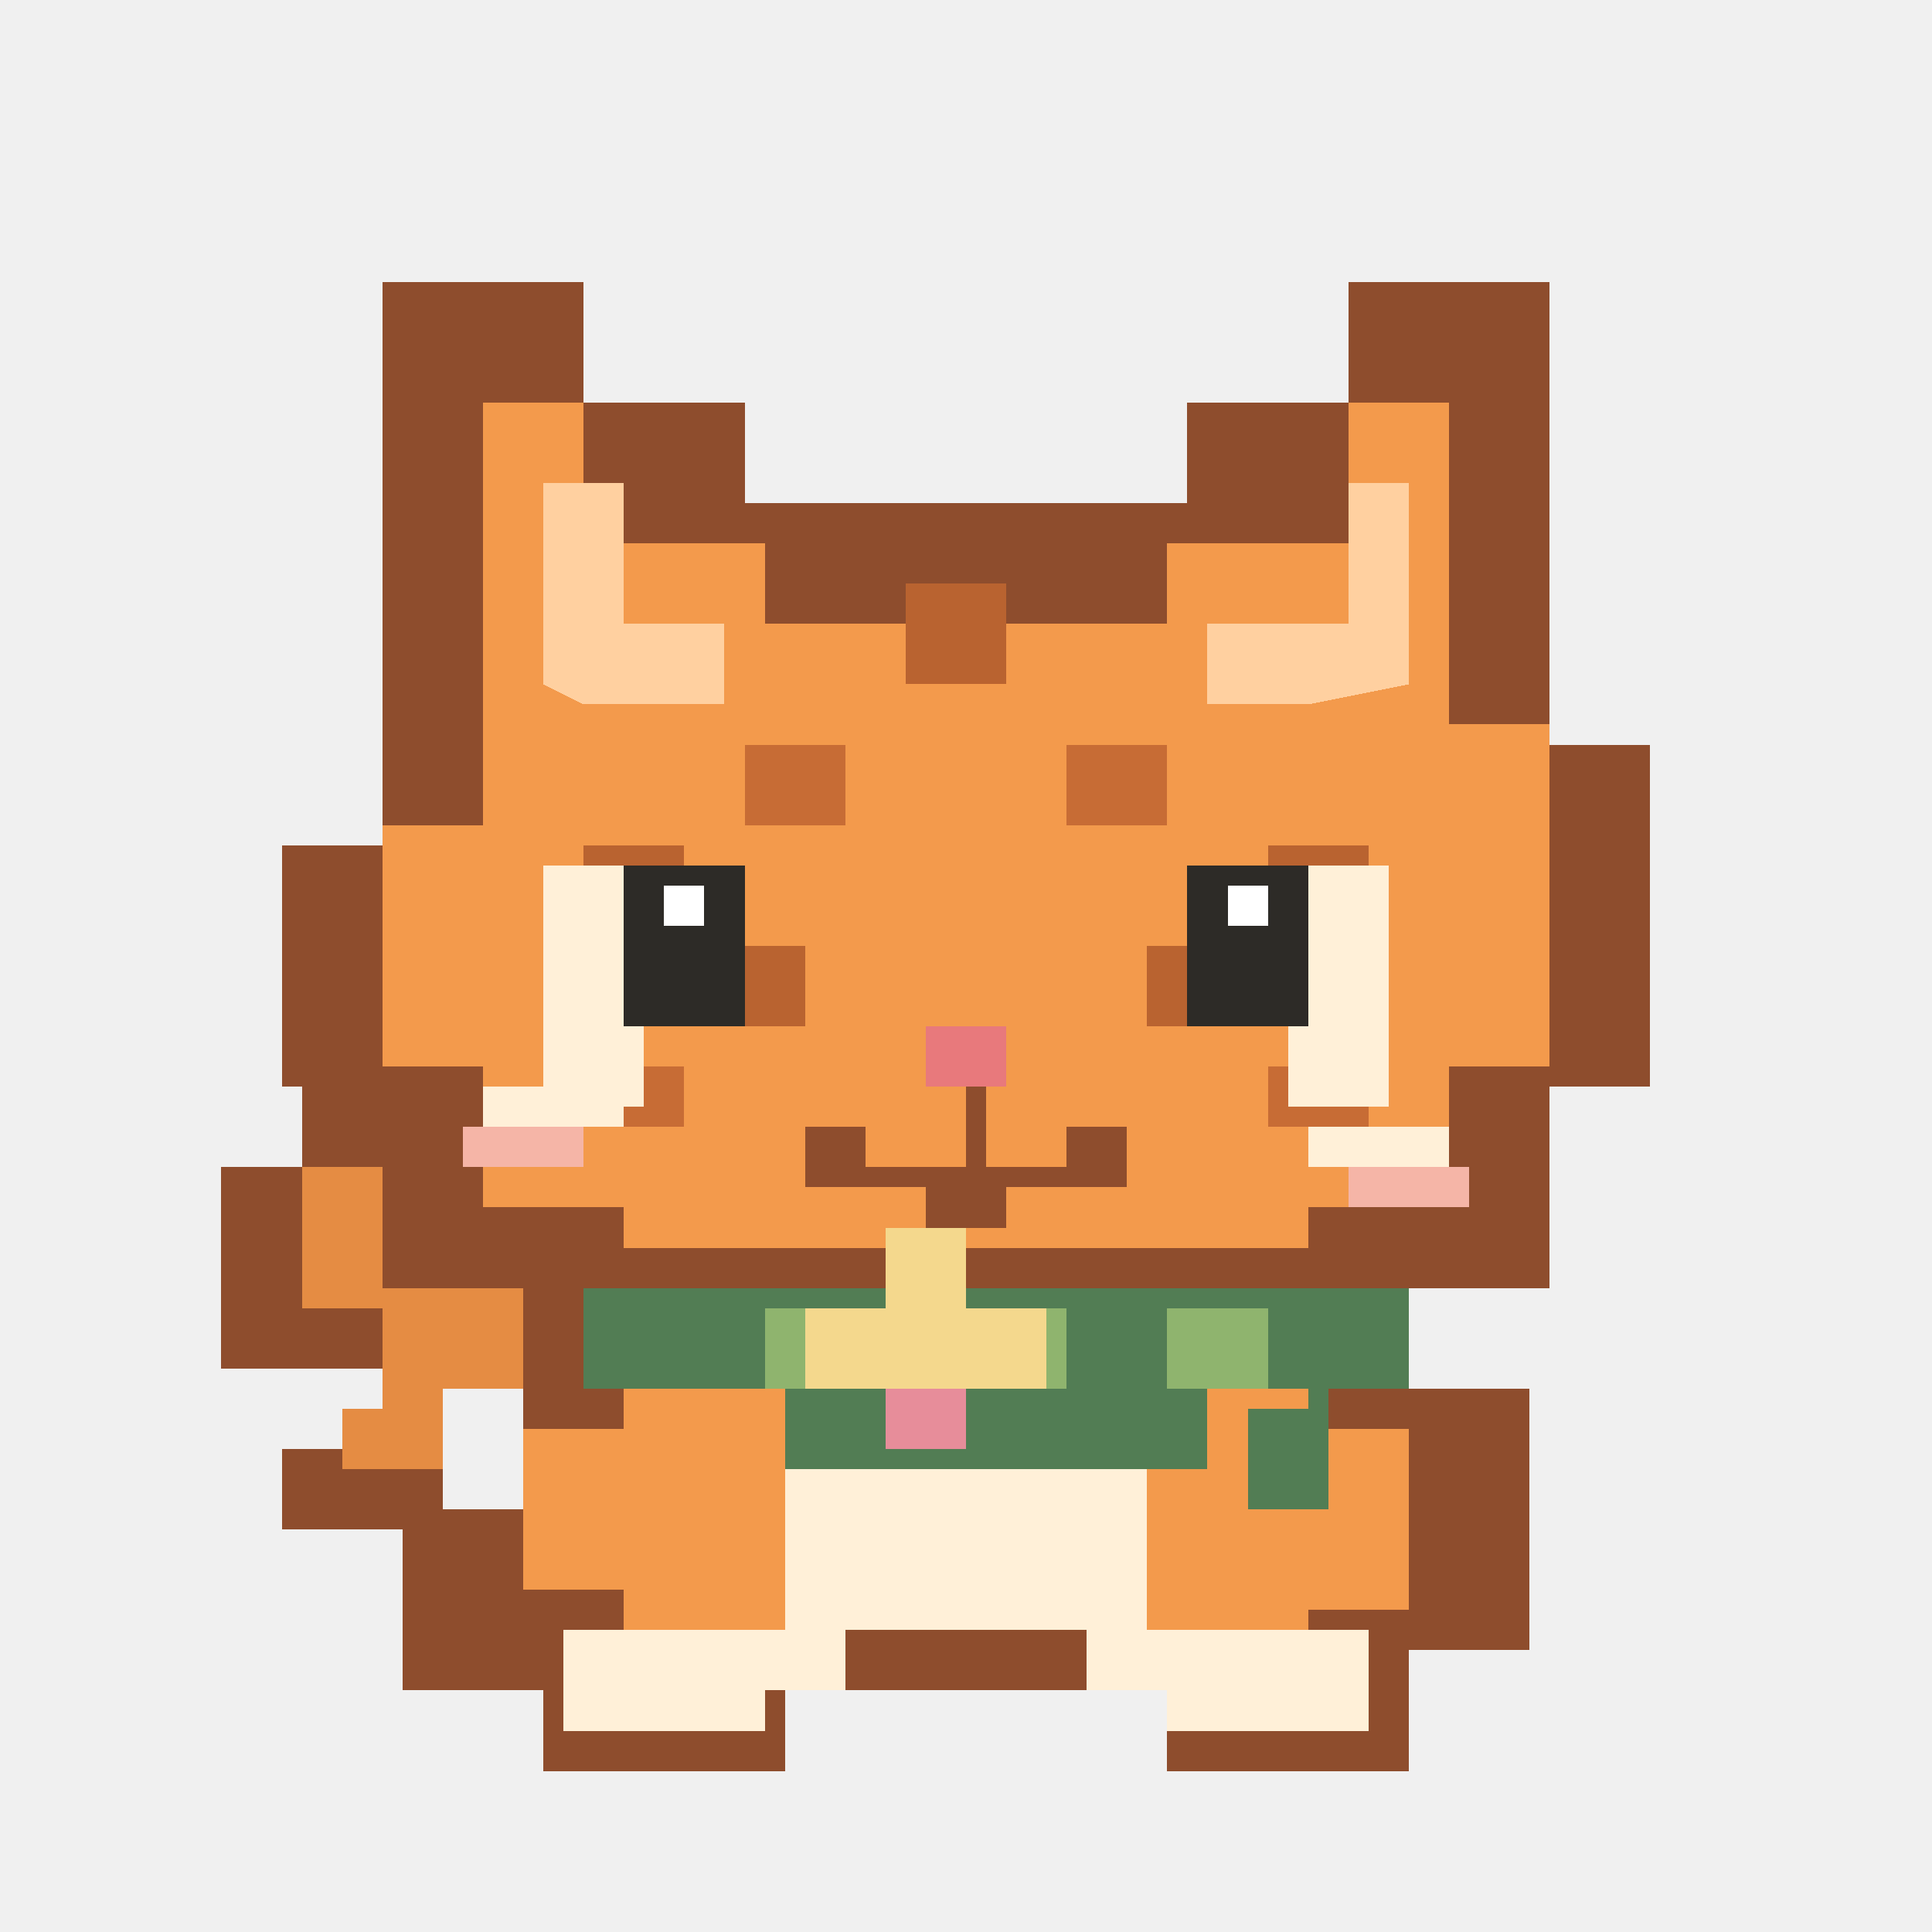
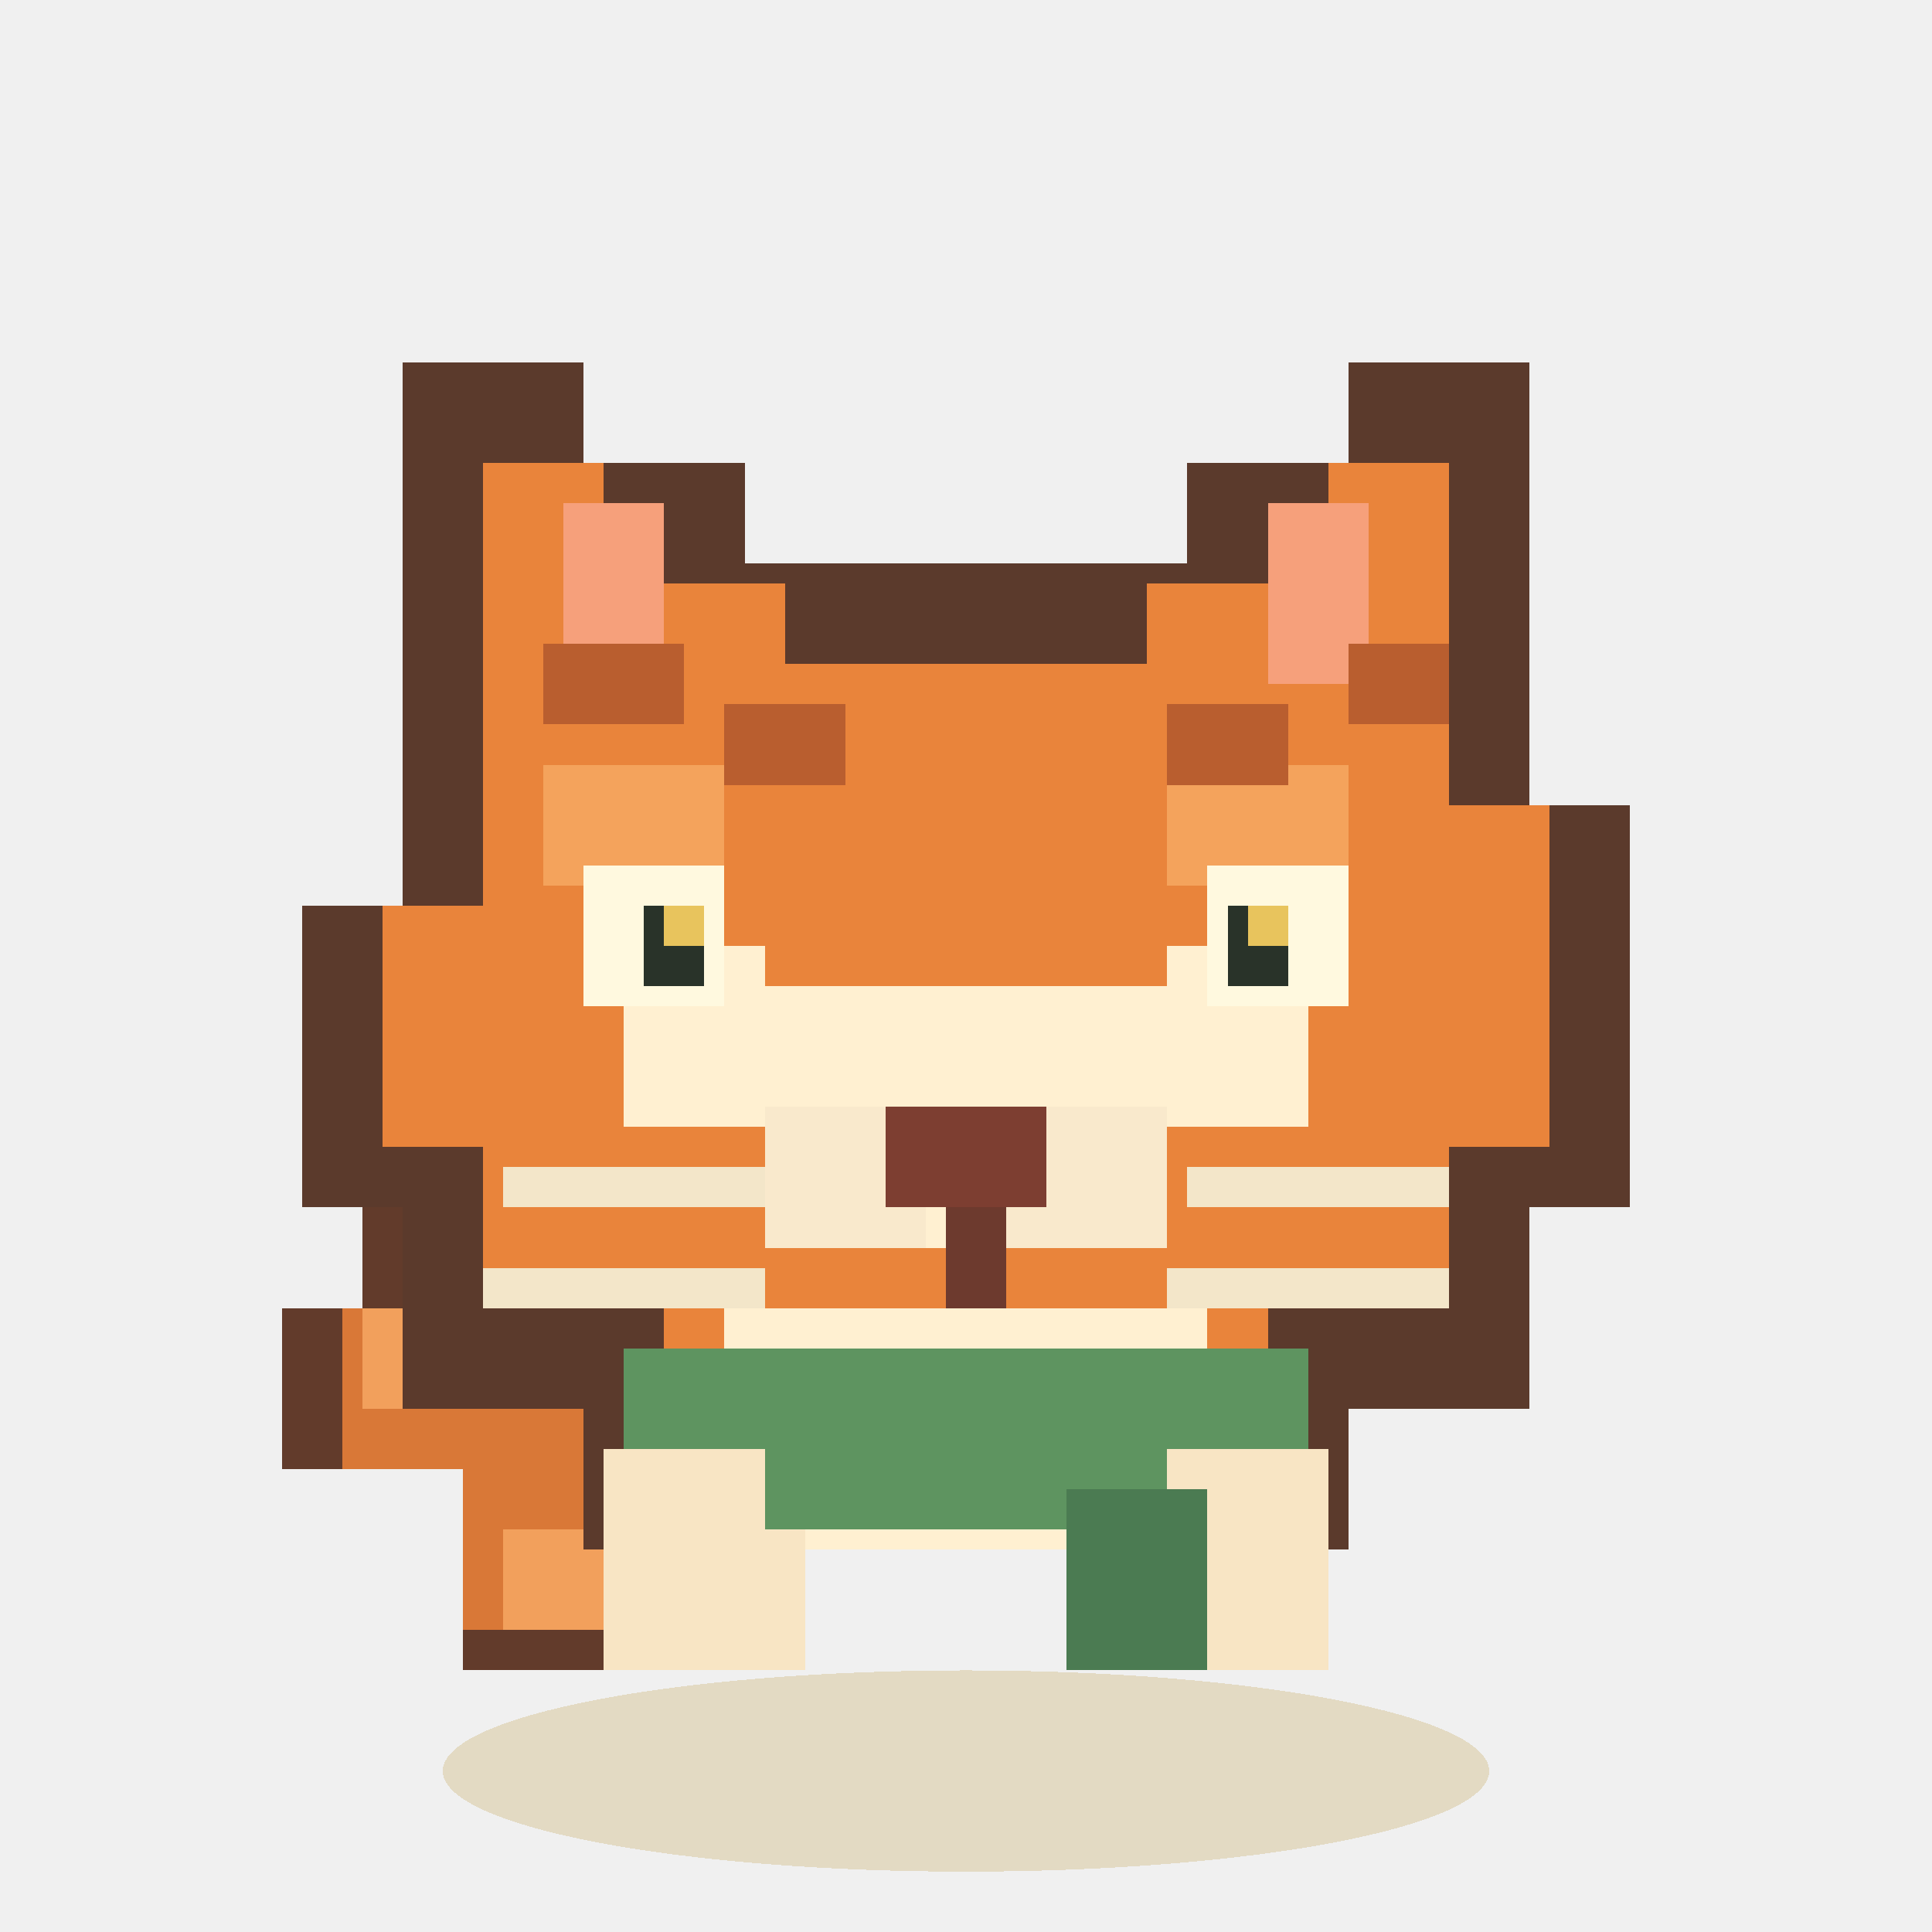
- <svg xmlns="http://www.w3.org/2000/svg" viewBox="0 0 96 96" shape-rendering="crispEdges" role="img" aria-label="Miso, a ginger tabby cat with a sage scarf">
-   <path d="M19 68H11V58H15V49H23V54H19V62H25V69H22V76H14V72H19Z" fill="#8e4d2d" />
-   <path d="M19 65H15V58H19V53H22V58H20V64H26V69H22V73H17V70H19Z" fill="#e58c43" />
-   <path d="M19 37V14H29V20H37V25H59V20H67V14H77V37H82V54H77V64H70V69H27V64H19V54H14V42H19Z" fill="#8e4d2d" />
-   <path d="M24 36V20H29V27H38V31H58V27H67V20H72V36H77V53H72V60H65V64H31V60H24V53H19V41H24Z" fill="#f39a4c" />
-   <path d="M27 34V24H31V31H36V35H29Z M65 35H60V31H67V24H70V34Z" fill="#ffd0a0" />
-   <path d="M37 37H42V41H37Z M53 37H58V41H53Z" fill="#c76c35" />
-   <path d="M26 62H70V69H76V82H70V88H58V84H39V88H27V84H20V75H26Z" fill="#8e4d2d" />
-   <path d="M31 65H65V71H70V80H65V83H57V79H40V83H31V79H26V71H31Z" fill="#f39a4c" />
-   <path d="M39 69H57V81H62V84H54V81H42V84H34V81H39Z" fill="#fff0d8" />
-   <path d="M28 81H38V86H28Z M58 81H68V86H58Z" fill="#fff0d8" />
-   <path d="M29 42H34V46H29Z M35 47H40V51H35Z M63 42H68V46H63Z M57 47H62V51H57Z M45 29H50V34H45Z" fill="#b96330" />
-   <path d="M29 53H34V56H29Z M63 53H68V56H63Z" fill="#c76c35" />
-   <path d="M27 43H36V51H32V55H27Z M60 43H69V55H64V51H60Z" fill="#fff0d8" />
-   <rect class="cat-eye" x="31" y="43" width="6" height="8" fill="#2d2b27" />
-   <rect class="cat-eye" x="59" y="43" width="6" height="8" fill="#2d2b27" />
-   <rect x="33" y="44" width="2" height="2" fill="#fff" />
-   <rect x="61" y="44" width="2" height="2" fill="#fff" />
-   <path d="M46 51H50V54H46Z" fill="#e8797c" />
-   <path d="M48 54V58H43V56H40V59H46V61H50V59H56V56H53V58H49V54Z" fill="#8e4d2d" />
-   <path d="M24 54H31V56H24Z M65 56H72V58H65Z" fill="#fff0d8" />
-   <path d="M23 56H29V58H23Z M67 58H73V60H67Z" fill="#f5b5a7" />
-   <path d="M29 64H67V69H60V73H39V69H29Z" fill="#527d54" />
-   <path d="M38 65H43V69H38Z M48 65H53V69H48Z M58 65H63V69H58Z" fill="#8fb46e" />
-   <path d="M65 64H70V69H66V75H62V70H65Z" fill="#527d54" />
-   <rect x="44" y="65" width="4" height="4" fill="#f4d88d" />
-   <rect x="40" y="65" width="4" height="4" fill="#f4d88d" />
-   <rect x="44" y="61" width="4" height="4" fill="#f4d88d" />
-   <rect x="48" y="65" width="4" height="4" fill="#f4d88d" />
-   <rect x="44" y="69" width="4" height="3" fill="#e78d9a" />
+ <svg xmlns="http://www.w3.org/2000/svg" viewBox="0 0 96 96" shape-rendering="crispEdges" role="img" aria-label="Miso, ginger tabby cat">
+   <ellipse cx="48" cy="88" rx="26" ry="5" fill="#d8c99e" opacity=".55" />
+   <path d="M23 73h-9v-8h4v-12h8v5h4v10h7v7h-6v8h-8z" fill="#623b2b" />
+   <path d="M23 73h-6v-8h4v-10h5v6h4v9h7v4h-7v7h-7z" fill="#d97837" />
+   <path d="M18 65h5v5h-5zM25 76h5v5h-5z" fill="#f2a05c" />
+   <path d="M20 40V18h9v5h8v5h22v-5h8v-5h9v22h5v20h-5v10h-9v7H29v-7h-9V60h-5V45h5z" fill="#5b3a2c" />
+   <path d="M24 40V23h6v6h9v4h18v-4h9v-6h6v17h5v17h-5v8h-9v7H33v-7h-9v-8h-5V45h5z" fill="#e9843b" />
+   <path d="M28 25h5v9h-5zM63 34v-9h5v9z" fill="#f6a07b" />
+   <path d="M27 38h9v6h-9zM58 38h9v6h-9z" fill="#f4a35c" />
+   <path d="M38 49h20v13H38z" fill="#fff0d1" />
+   <path d="M31 47h7v9h-7zM58 47h7v9h-7z" fill="#fff0d1" />
+   <path d="M29 43h7v7h-7zM60 43h7v7h-7z" fill="#fff9df" />
+   <path d="M32 45h3v4h-3zM61 45h3v4h-3z" fill="#293329" />
+   <path d="M33 45h2v2h-2zM62 45h2v2h-2z" fill="#e8c45d" />
+   <path d="M38 55h8v7h-8zM50 55h8v7h-8z" fill="#f9e9cc" />
+   <path d="M44 55h8v5h-8z" fill="#7d3e31" />
+   <path d="M47 60h3v5h-3z" fill="#6d3a2e" />
+   <path d="M25 58h13v2H25zM24 63h14v2H24zM59 58h13v2H59zM58 63h14v2H58z" fill="#f3e6c9" />
+   <path d="M36 65h24v12H36z" fill="#fff0d1" />
+   <path d="M30 72h10v11H30zM56 72h10v11H56z" fill="#f8e5c4" />
+   <path d="M31 67h34v5H31zM38 71h20v5H38z" fill="#5e9460" />
+   <path d="M53 74h7v9h-7z" fill="#4b7b52" />
+   <path d="M27 32h7v4h-7zM36 35h6v4h-6zM58 35h6v4h-6zM67 32h5v4h-5z" fill="#b95e2f" />
</svg>
